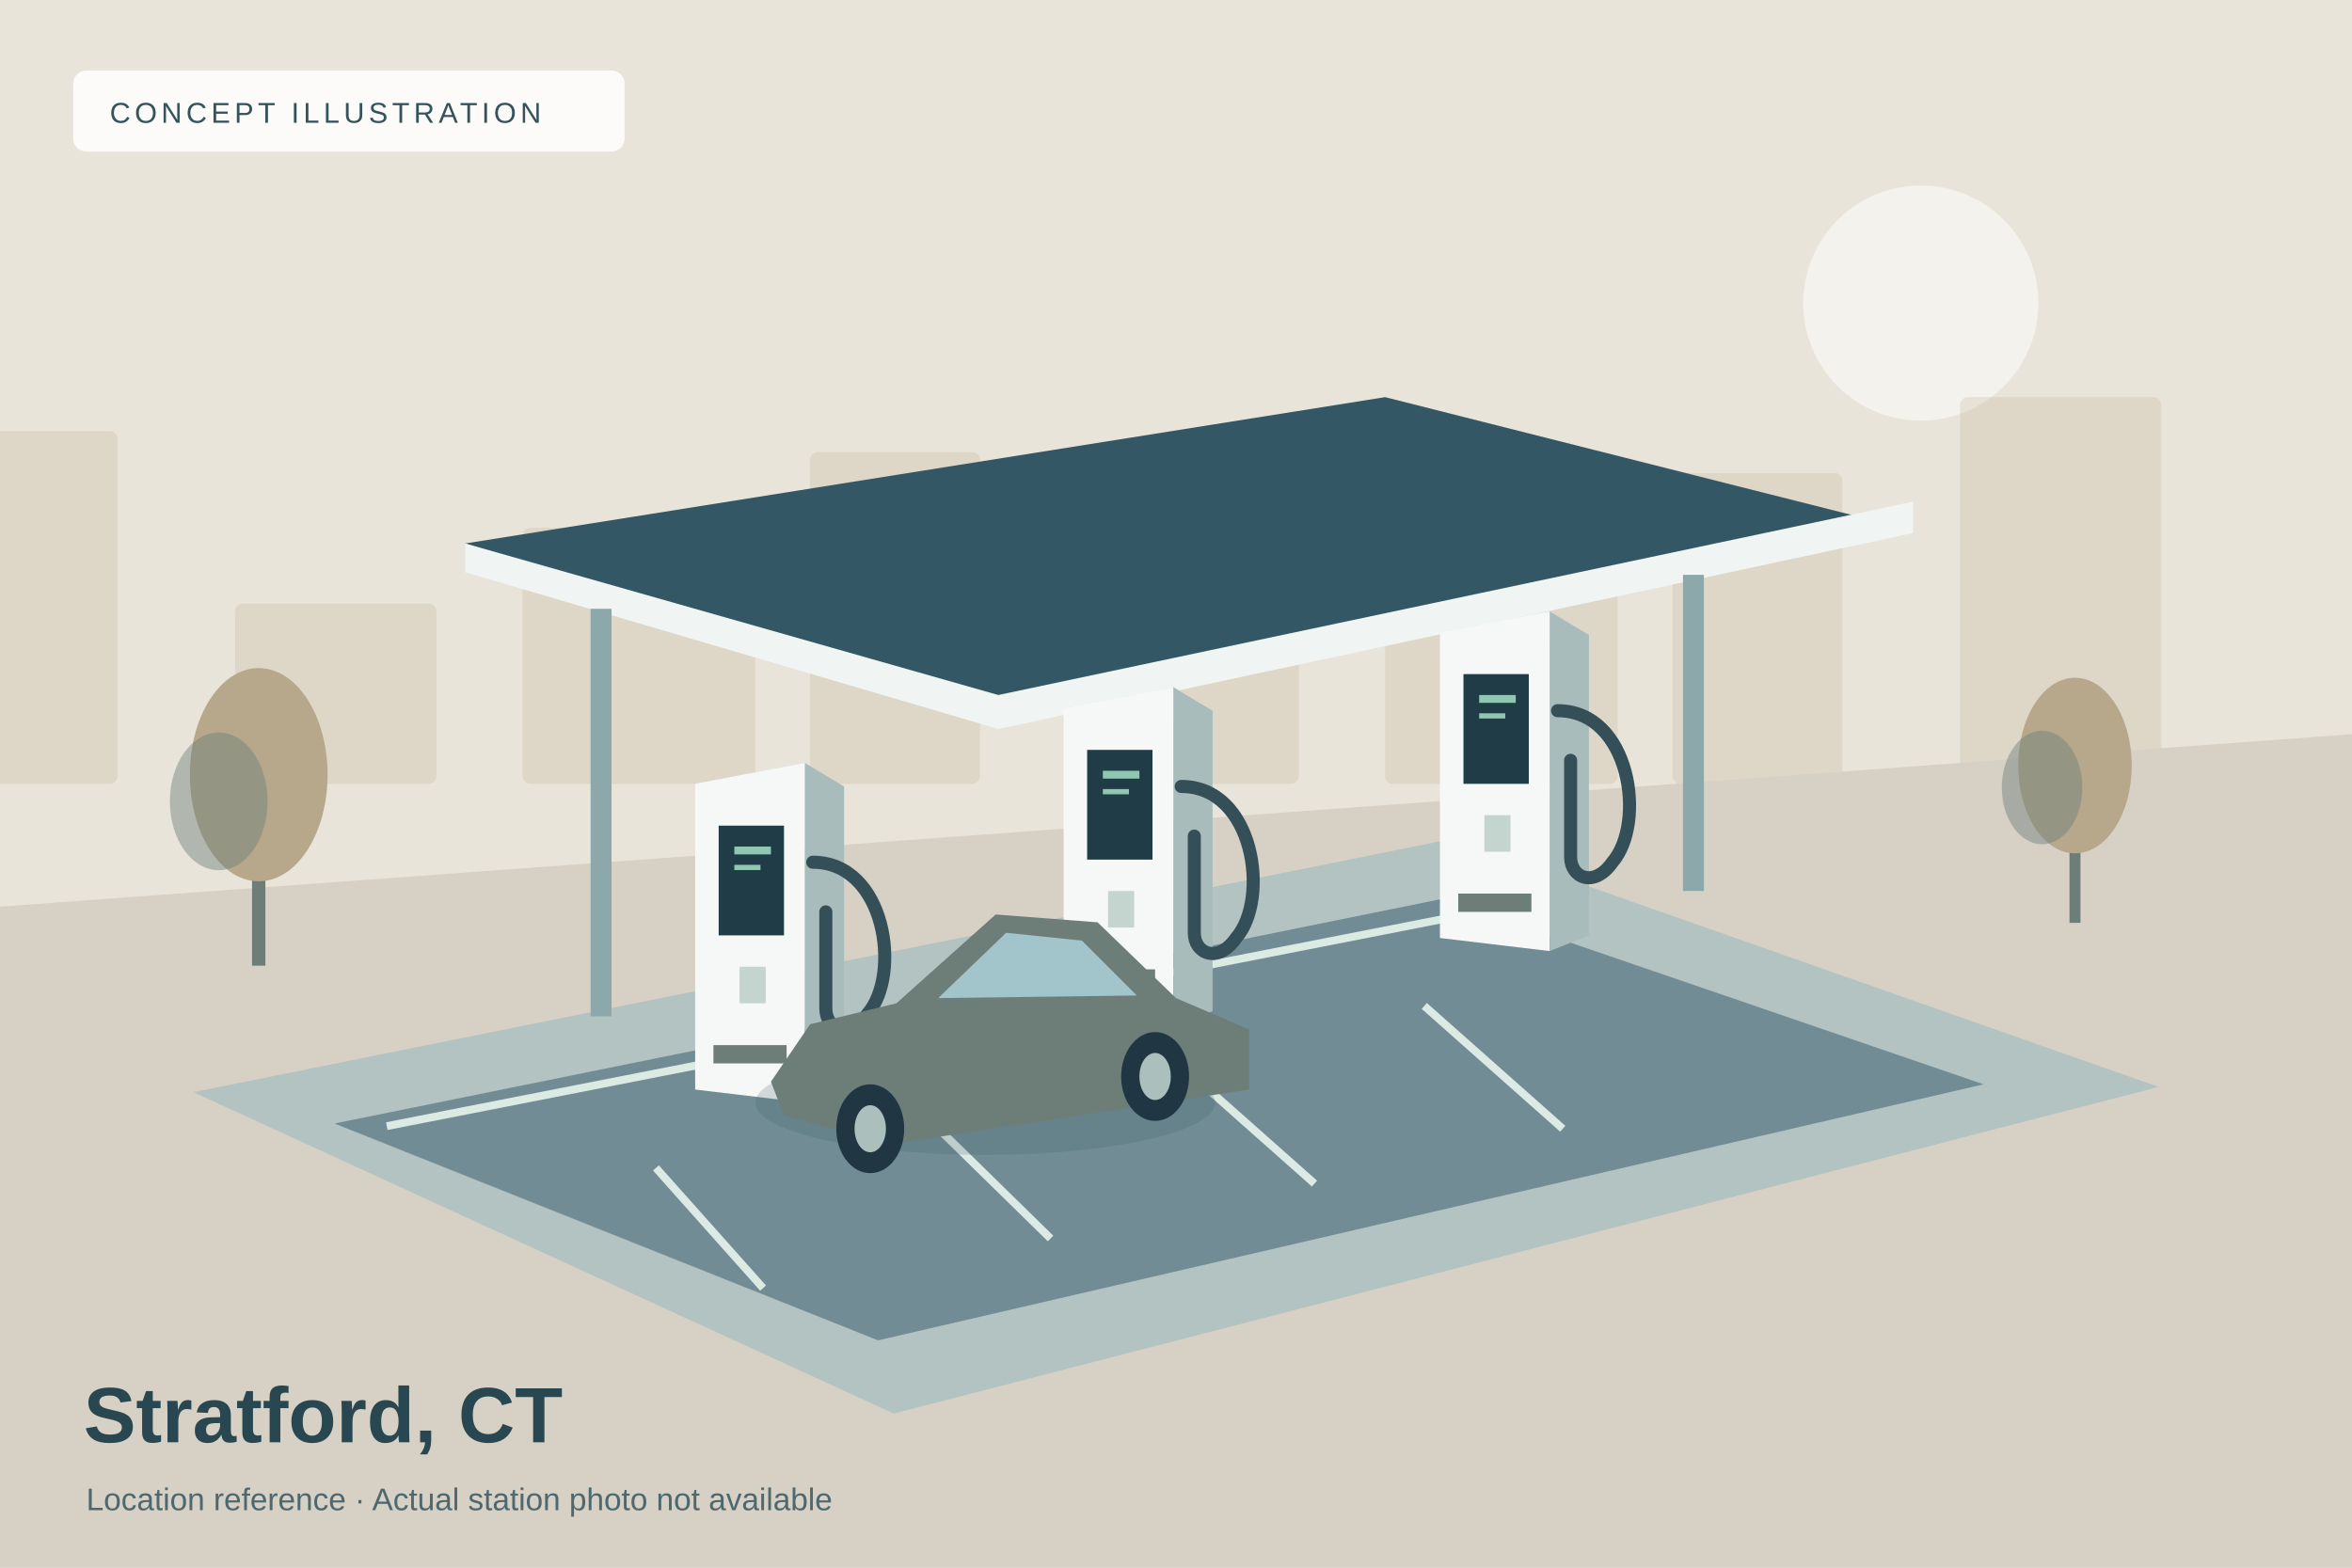
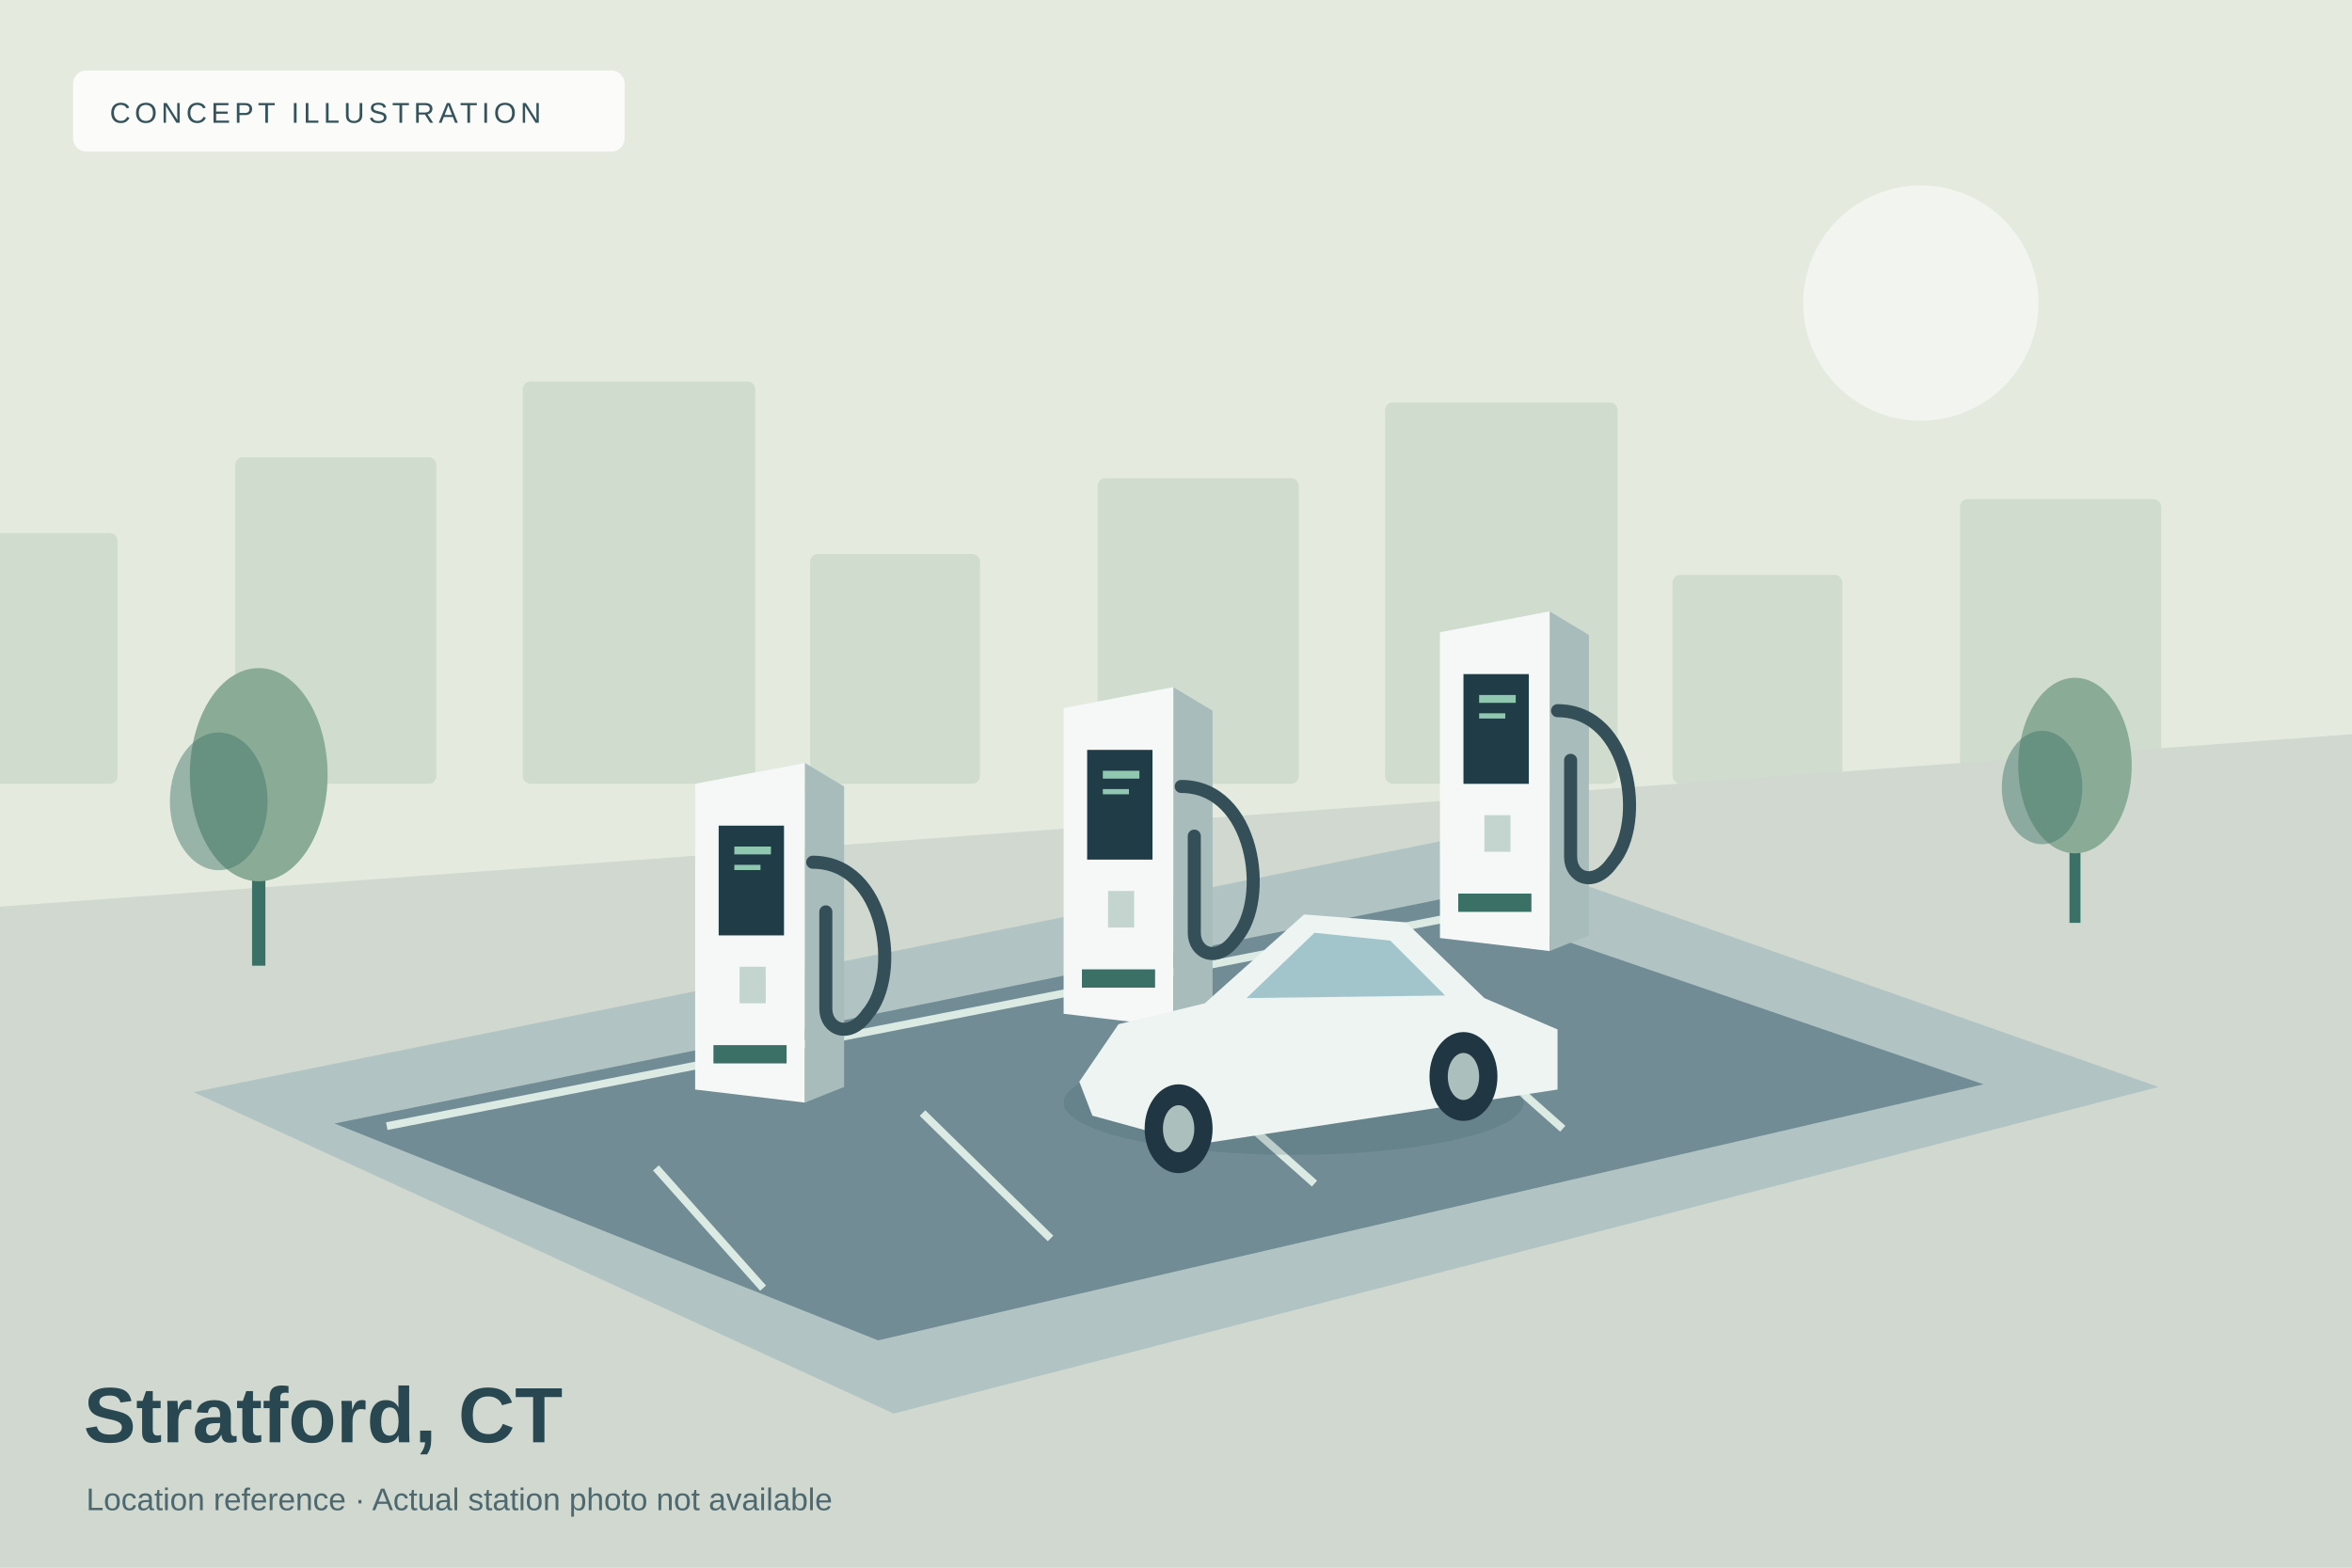
<svg xmlns="http://www.w3.org/2000/svg" viewBox="0 0 900 600" role="img" aria-label="Concept illustration for Stratford, CT; not a photograph of this location">
-   <rect width="900" height="600" fill="#e9e4d9" />
+   <rect width="900" height="600" fill="#e4ebde" />
  <circle cx="735" cy="116" r="45" fill="#fff" opacity=".5" />
-   <rect x="-20" y="165" width="65" height="135" rx="3" fill="#b7a78b" opacity=".22" />
-   <rect x="90" y="231" width="77" height="69" rx="3" fill="#b7a78b" opacity=".22" />
-   <rect x="200" y="202" width="89" height="98" rx="3" fill="#b7a78b" opacity=".22" />
-   <rect x="310" y="173" width="65" height="127" rx="3" fill="#b7a78b" opacity=".22" />
-   <rect x="420" y="239" width="77" height="61" rx="3" fill="#b7a78b" opacity=".22" />
-   <rect x="530" y="210" width="89" height="90" rx="3" fill="#b7a78b" opacity=".22" />
-   <rect x="640" y="181" width="65" height="119" rx="3" fill="#b7a78b" opacity=".22" />
-   <rect x="750" y="152" width="77" height="148" rx="3" fill="#b7a78b" opacity=".22" />
-   <path d="M0 347 900 281v319H0Z" fill="#d7d0c4" />
+   <rect x="-20" y="204" width="65" height="96" rx="3" fill="#8aab96" opacity=".22" />
+   <rect x="90" y="175" width="77" height="125" rx="3" fill="#8aab96" opacity=".22" />
+   <rect x="200" y="146" width="89" height="154" rx="3" fill="#8aab96" opacity=".22" />
+   <rect x="310" y="212" width="65" height="88" rx="3" fill="#8aab96" opacity=".22" />
+   <rect x="420" y="183" width="77" height="117" rx="3" fill="#8aab96" opacity=".22" />
+   <rect x="530" y="154" width="89" height="146" rx="3" fill="#8aab96" opacity=".22" />
+   <rect x="640" y="220" width="65" height="80" rx="3" fill="#8aab96" opacity=".22" />
+   <rect x="750" y="191" width="77" height="109" rx="3" fill="#8aab96" opacity=".22" />
+   <path d="M0 347 900 281v319H0Z" fill="#d0d8cf" />
  <path d="m74 418 482-97 270 95-484 125Z" fill="#a9bfc0" opacity=".8" />
  <path d="m128 430 424-86 207 71-423 98z" fill="#718c95" />
  <path d="m148 431 408-80m-305 96 41 46m61-67 49 48m48-68 53 47m42-68 53 47" fill="none" stroke="#e8f4ec" stroke-width="3" opacity=".9" />
  <g transform="translate(99 305) scale(0.85)">
-     <path d="M0 0v76" stroke="#6d7e79" stroke-width="6" />
-     <ellipse cx="0" cy="-10" rx="31" ry="48" fill="#b7a78b" />
-     <ellipse cx="-18" cy="2" rx="22" ry="31" fill="#6d7e79" opacity=".45" />
+     <path d="M0 0v76" stroke="#3b7066" stroke-width="6" />
+     <ellipse cx="0" cy="-10" rx="31" ry="48" fill="#8aab96" />
+     <ellipse cx="-18" cy="2" rx="22" ry="31" fill="#3b7066" opacity=".45" />
  </g>
  <g transform="translate(794 300) scale(0.7)">
-     <path d="M0 0v76" stroke="#6d7e79" stroke-width="6" />
-     <ellipse cx="0" cy="-10" rx="31" ry="48" fill="#b7a78b" />
-     <ellipse cx="-18" cy="2" rx="22" ry="31" fill="#6d7e79" opacity=".45" />
+     <path d="M0 0v76" stroke="#3b7066" stroke-width="6" />
+     <ellipse cx="0" cy="-10" rx="31" ry="48" fill="#8aab96" />
+     <ellipse cx="-18" cy="2" rx="22" ry="31" fill="#3b7066" opacity=".45" />
  </g>
-   <path d="m178 208 352-56 202 51-350 74z" fill="#345765" />
-   <path d="m178 208 204 58 350-74v12l-350 75-204-60z" fill="#f0f5f3" />
-   <path d="M230 233v156m418-169v121" stroke="#8da8aa" stroke-width="8" />
  <g transform="translate(266 300)">
    <path d="m0 0 42-8 15 9-42 9z" fill="#dce7e7" />
    <path d="M0 0v117l42 5V-8Z" fill="#f5f8f7" />
    <path d="m42-8 15 9v115l-15 6z" fill="#a8bcbb" />
    <path d="M9 16h25v42H9z" fill="#203d47" />
    <path d="M15 24h14v3H15zm0 7h10v2H15z" fill="#8fc7b1" />
-     <path d="M7 100h28v7H7z" fill="#6d7e79" />
+     <path d="M7 100h28v7H7z" fill="#3b7066" />
    <path d="M45 30c28 0 34 43 21 58-7 10-16 6-16-2V49" fill="none" stroke="#344f58" stroke-width="5" stroke-linecap="round" />
    <path d="M17 70h10v14H17z" fill="#c4d5d0" />
  </g>
  <g transform="translate(407 271)">
    <path d="m0 0 42-8 15 9-42 9z" fill="#dce7e7" />
    <path d="M0 0v117l42 5V-8Z" fill="#f5f8f7" />
    <path d="m42-8 15 9v115l-15 6z" fill="#a8bcbb" />
    <path d="M9 16h25v42H9z" fill="#203d47" />
    <path d="M15 24h14v3H15zm0 7h10v2H15z" fill="#8fc7b1" />
-     <path d="M7 100h28v7H7z" fill="#6d7e79" />
+     <path d="M7 100h28v7H7z" fill="#3b7066" />
    <path d="M45 30c28 0 34 43 21 58-7 10-16 6-16-2V49" fill="none" stroke="#344f58" stroke-width="5" stroke-linecap="round" />
    <path d="M17 70h10v14H17z" fill="#c4d5d0" />
  </g>
  <g transform="translate(551 242)">
    <path d="m0 0 42-8 15 9-42 9z" fill="#dce7e7" />
    <path d="M0 0v117l42 5V-8Z" fill="#f5f8f7" />
    <path d="m42-8 15 9v115l-15 6z" fill="#a8bcbb" />
    <path d="M9 16h25v42H9z" fill="#203d47" />
    <path d="M15 24h14v3H15zm0 7h10v2H15z" fill="#8fc7b1" />
-     <path d="M7 100h28v7H7z" fill="#6d7e79" />
+     <path d="M7 100h28v7H7z" fill="#3b7066" />
    <path d="M45 30c28 0 34 43 21 58-7 10-16 6-16-2V49" fill="none" stroke="#344f58" stroke-width="5" stroke-linecap="round" />
    <path d="M17 70h10v14H17z" fill="#c4d5d0" />
  </g>
-   <g transform="translate(377 412)">
+   <g transform="translate(495 412)">
    <ellipse cx="0" cy="10" rx="88" ry="20" fill="#3b5963" opacity=".2" />
-     <path d="m-82 2 15-22 33-8 38-34 39 3 30 29 28 12v23l-138 21-40-11z" fill="#6d7e79" />
+     <path d="m-82 2 15-22 33-8 38-34 39 3 30 29 28 12v23l-138 21-40-11z" fill="#edf4f2" />
    <path d="m-18-30 26-25 29 3 21 21z" fill="#a2c4cb" />
    <ellipse cx="-44" cy="20" rx="13" ry="17" fill="#203743" />
    <ellipse cx="65" cy="0" rx="13" ry="17" fill="#203743" />
    <ellipse cx="-44" cy="20" rx="6" ry="9" fill="#abbfbd" />
    <ellipse cx="65" cy="0" rx="6" ry="9" fill="#abbfbd" />
  </g>
  <rect x="28" y="27" width="211" height="31" rx="5" fill="#fff" opacity=".85" />
  <text x="42" y="47" fill="#35535a" font-size="11" font-family="Arial,sans-serif" letter-spacing="1.6">CONCEPT ILLUSTRATION</text>
  <text x="32" y="552" fill="#294750" font-size="30" font-family="Arial,sans-serif" font-weight="600">Stratford, CT</text>
  <text x="33" y="578" fill="#4d686f" font-size="12" font-family="Arial,sans-serif">Location reference · Actual station photo not available</text>
</svg>
